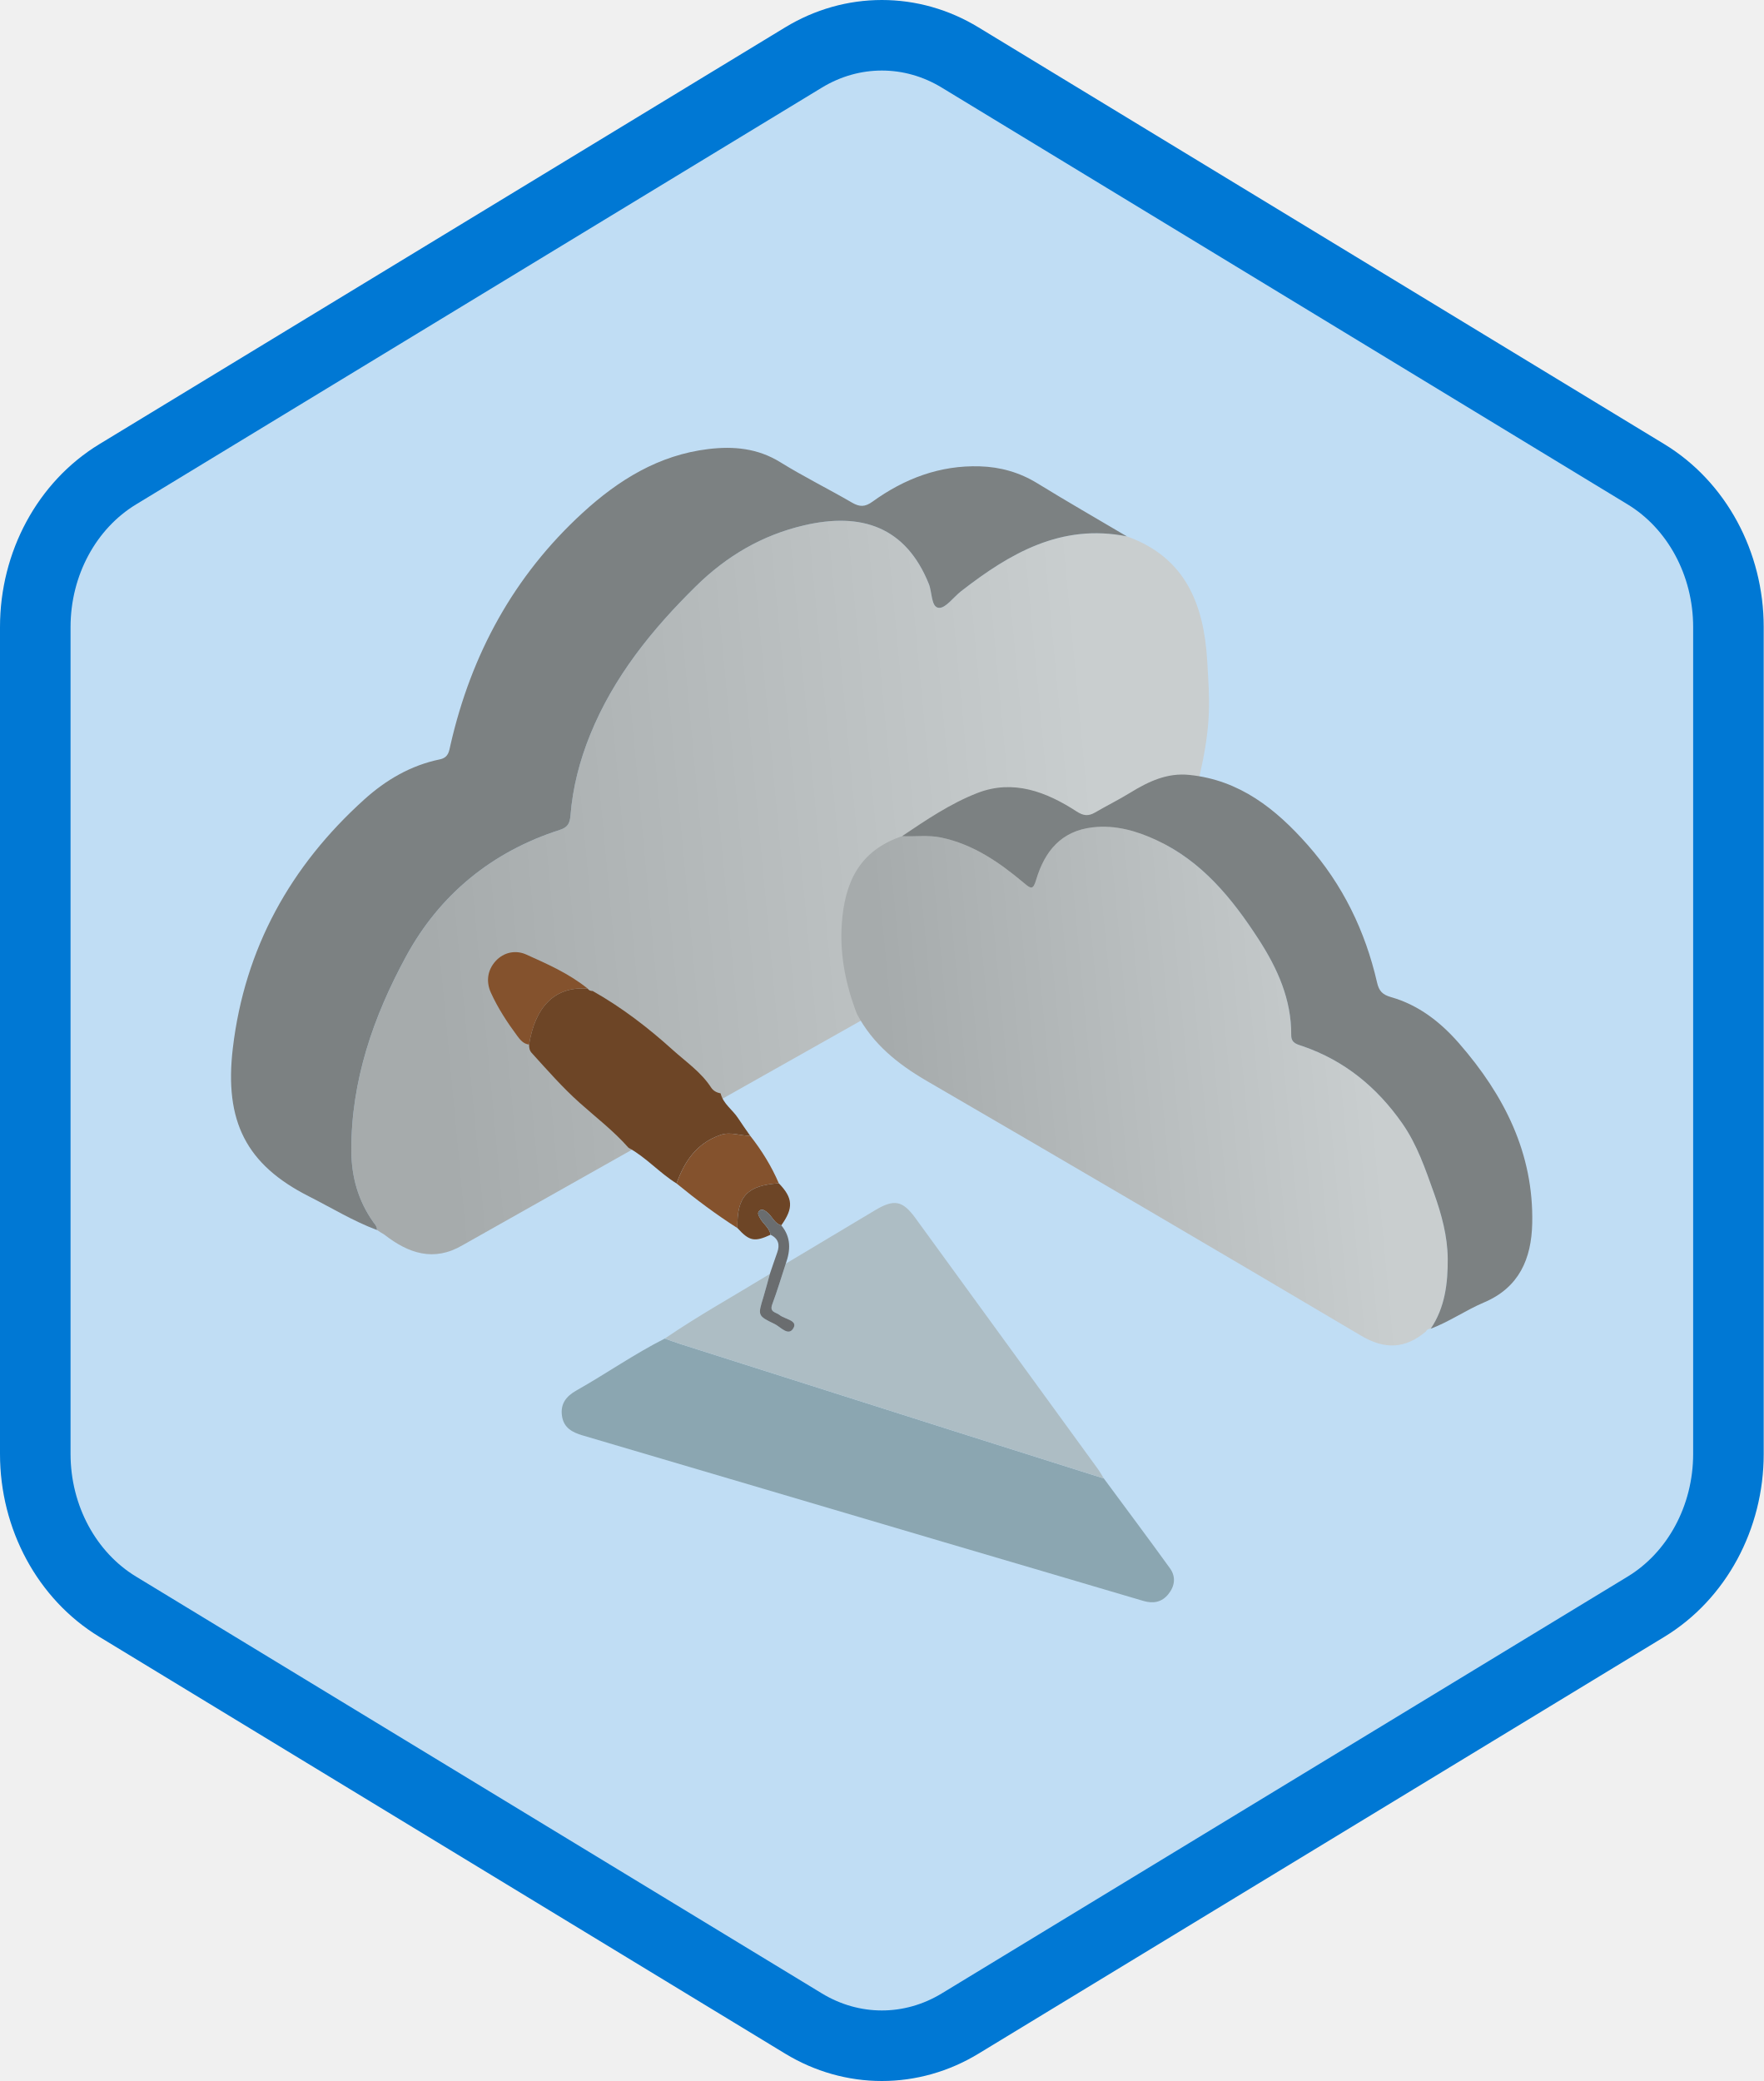
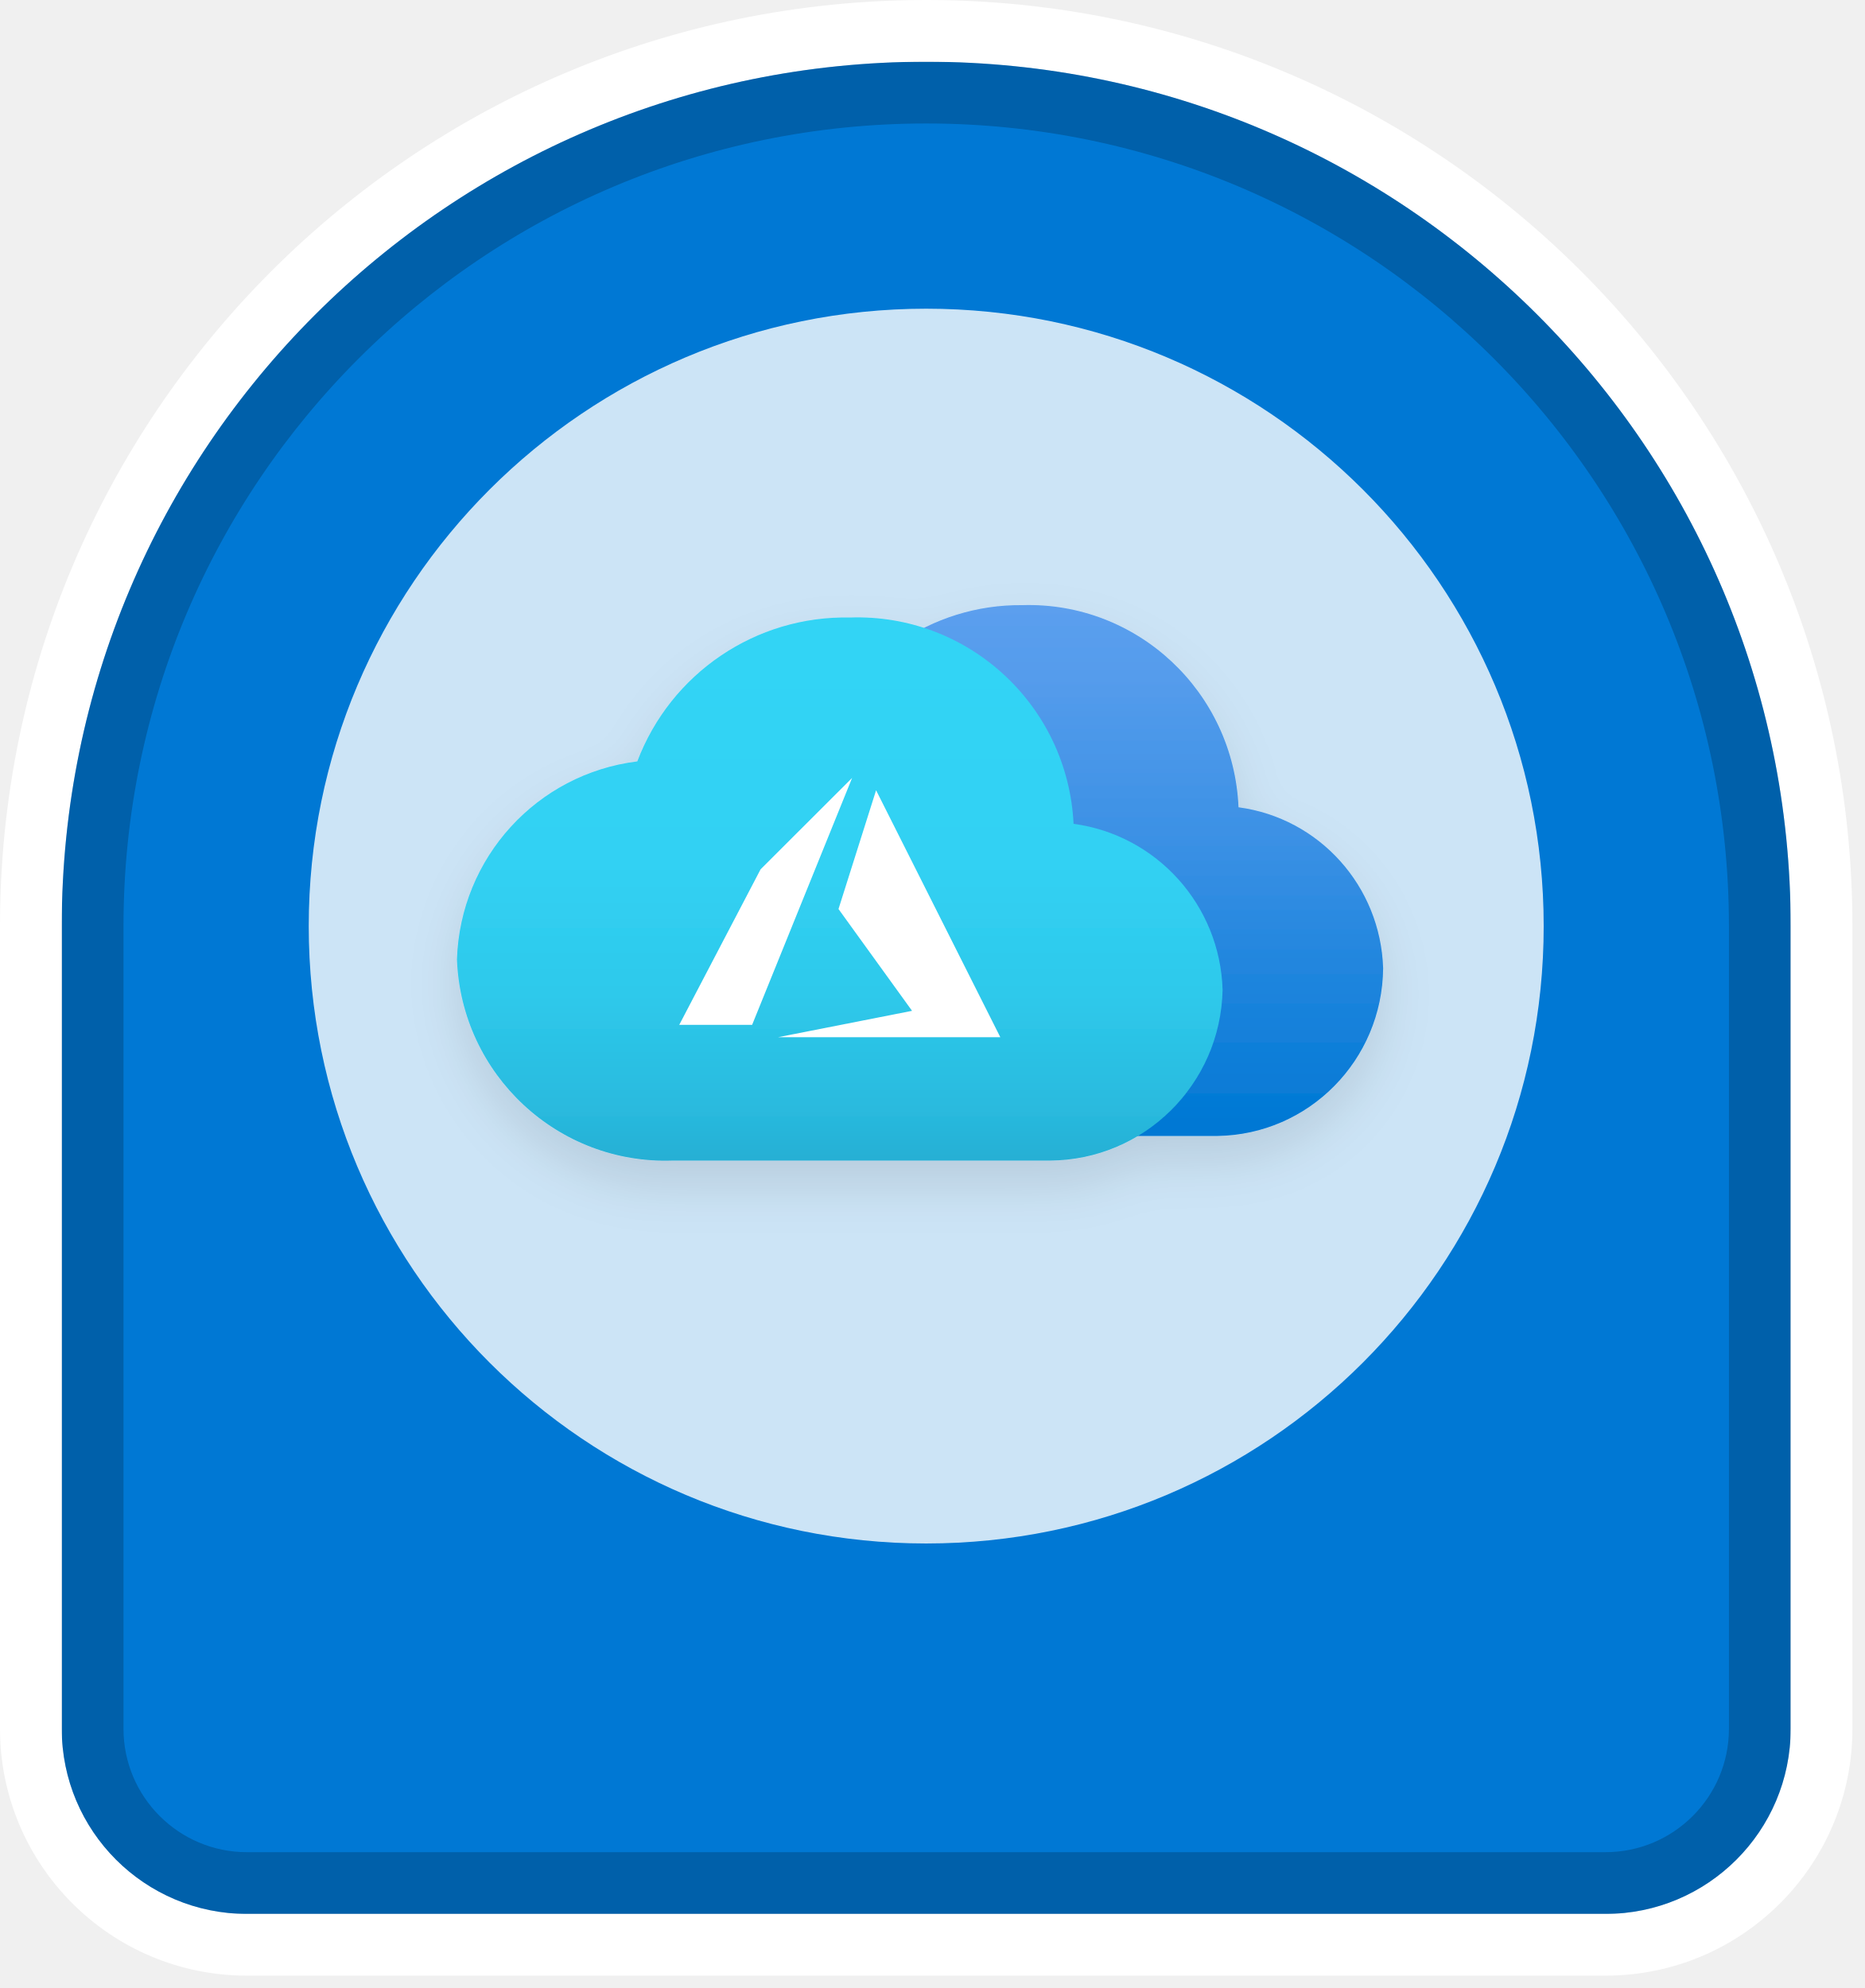
- <svg xmlns="http://www.w3.org/2000/svg" width="100px" height="118px" viewBox="0 0 100 118" version="1.1">
+ <svg xmlns="http://www.w3.org/2000/svg" xmlns:xlink="http://www.w3.org/1999/xlink" width="151px" height="161px" viewBox="0 0 151 161" version="1.1">
  <defs>
-     <linearGradient x1="9.712%" y1="68.831%" x2="89.157%" y2="62.379%" id="linearGradient-1">
-       <stop stop-color="#A6ABAC" offset="0%" />
-       <stop stop-color="#C9CECF" offset="100%" />
+     <path d="M125,150 L15,150 C6.716,150 1.01453063e-15,143.284 0,135 C0,113.333 0,91.667 0,70 C0,31.34 31.34,0 70,0 C108.66,0 140,31.34 140,70 C140,91.667 140,113.333 140,135 C140,143.284 133.284,150 125,150 Z" id="path-1" />
+     <filter x="-16.0%" y="-26.7%" width="132.0%" height="153.3%" filterUnits="objectBoundingBox" id="filter-3">
+       <feOffset dx="0" dy="2" in="SourceAlpha" result="shadowOffsetOuter1" />
+       <feGaussianBlur stdDeviation="2" in="shadowOffsetOuter1" result="shadowBlurOuter1" />
+       <feColorMatrix values="0 0 0 0 0   0 0 0 0 0   0 0 0 0 0  0 0 0 0.1 0" type="matrix" in="shadowBlurOuter1" result="shadowMatrixOuter1" />
+       <feMerge>
+         <feMergeNode in="shadowMatrixOuter1" />
+         <feMergeNode in="SourceGraphic" />
+       </feMerge>
+     </filter>
+     <linearGradient x1="50%" y1="97.569%" x2="50%" y2="-5.31%" id="linearGradient-4">
+       <stop stop-color="#0078D4" offset="0%" />
+       <stop stop-color="#1380DA" offset="16%" />
+       <stop stop-color="#3C91E5" offset="53%" />
+       <stop stop-color="#559CEC" offset="82%" />
+       <stop stop-color="#5EA0EF" offset="100%" />
+     </linearGradient>
+     <linearGradient x1="50%" y1="125.699%" x2="50%" y2="-26.649%" id="linearGradient-5">
+       <stop stop-color="#198AB3" offset="0%" />
+       <stop stop-color="#198AB3" offset="0%" />
+       <stop stop-color="#22A5CB" offset="11%" />
+       <stop stop-color="#29BADE" offset="23%" />
+       <stop stop-color="#2EC9EB" offset="37%" />
+       <stop stop-color="#31D1F3" offset="53%" />
+       <stop stop-color="#32D4F5" offset="78%" />
    </linearGradient>
  </defs>
-   <g id="Badges" stroke="none" stroke-width="1" fill="none" fill-rule="evenodd">
-     <g id="Cloud-Foundations" transform="translate(-578, -147)">
-       <g id="Cloud-Foundations/cloud-foundations" transform="translate(578, 147)">
-         <path d="M44.742,3.497 C46.374,2.499 48.187,2 50,2 C51.813,2 53.627,2.499 55.256,3.497 L92.591,26.332 C95.933,28.377 98,32.203 98,36.353 L98,81.647 C98,85.795 95.933,89.624 92.591,91.668 L55.256,114.505 C53.627,115.501 51.813,116 50,116 C48.187,116 46.374,115.501 44.742,114.505 L7.409,91.668 C4.066,89.624 2,85.795 2,81.647 L2,36.353 C2,32.203 4.066,28.377 7.409,26.332 L44.742,3.497 Z" id="Trophy-1" fill="#C0DDF4" />
-         <g id="Brick" transform="translate(13, 24.78409)">
-           <path d="M13.226,45.824 C11.589,46.786 10.154,46.283 8.792,45.224 C8.722,45.181 8.652,45.138 8.581,45.095 C8.5,45.046 8.431,44.999 8.362,44.952 C8.393,44.769 8.264,44.651 8.168,44.515 C7.307,43.303 6.926,41.948 6.92,40.466 C6.905,36.497 8.173,32.853 10.021,29.452 C11.926,25.944 14.888,23.512 18.739,22.274 C19.189,22.129 19.31,21.903 19.345,21.46 C19.47,19.876 19.865,18.349 20.463,16.875 C21.795,13.592 23.96,10.917 26.463,8.454 C28.208,6.736 30.22,5.56 32.577,5.007 C35.865,4.235 38.366,5.107 39.664,8.324 C39.856,8.801 39.787,9.633 40.221,9.683 C40.604,9.726 41.061,9.077 41.491,8.741 C44.255,6.589 47.169,4.887 50.892,5.63 C54.211,6.812 55.257,9.482 55.446,12.672 C55.577,14.897 55.715,16.223 54.982,19.339 C54.493,21.416 53.803,22.786 52.912,23.451 L13.226,45.824 Z" id="Fill-2992" fill="url(#linearGradient-1)" />
-           <path d="M50.892,5.63 C47.169,4.887 44.255,6.59 41.491,8.741 C41.061,9.077 40.604,9.725 40.222,9.682 C39.788,9.634 39.857,8.801 39.663,8.324 C38.366,5.107 35.866,4.235 32.577,5.007 C30.219,5.56 28.208,6.736 26.463,8.453 C23.96,10.916 21.795,13.592 20.462,16.876 C19.865,18.35 19.471,19.875 19.345,21.459 C19.309,21.903 19.19,22.13 18.739,22.274 C14.889,23.512 11.926,25.944 10.021,29.451 C8.173,32.853 6.904,36.497 6.92,40.466 C6.926,41.947 7.308,43.303 8.167,44.515 C8.265,44.65 8.393,44.769 8.366,44.959 C7.017,44.454 5.791,43.7 4.513,43.053 C0.973,41.261 -0.293,38.812 0.202,34.645 C0.874,28.994 3.461,24.331 7.658,20.545 C8.879,19.443 10.291,18.615 11.929,18.277 C12.435,18.173 12.46,17.822 12.543,17.453 C13.718,12.314 16.131,7.872 20.037,4.293 C22.069,2.431 24.351,1.017 27.162,0.679 C28.594,0.506 29.959,0.631 31.244,1.426 C32.567,2.245 33.968,2.937 35.315,3.72 C35.746,3.97 36.051,3.964 36.465,3.665 C38.278,2.354 40.291,1.588 42.562,1.659 C43.728,1.695 44.816,2.004 45.828,2.627 C47.499,3.655 49.202,4.632 50.892,5.63" id="Fill-2996" fill="#7C8182" />
+   <g id="Badges-2.0" stroke="none" stroke-width="1" fill="none" fill-rule="evenodd">
+     <g id="Ignite---Trophies-1" transform="translate(-88, -46)">
+       <g id="Ignite---Trophies/azure-fundamentals" transform="translate(113, 71)">
+         <g id="Plate/Cup-Down" transform="translate(-0, 0)">
+           <g id="BG" stroke-width="1" fill-rule="evenodd" transform="translate(-20, -20)">
+             <mask id="mask-2" fill="white">
+               <use xlink:href="#path-1" />
+             </mask>
+             <path stroke="#FFFFFF" stroke-width="5" d="M125,152.5 L15,152.5 C5.335,152.5 -2.5,144.665 -2.5,135 C-2.5,118.75 -2.5,118.75 -2.5,102.5 C-2.5,86.25 -2.5,86.25 -2.5,70 C-2.5,29.959 29.959,-2.5 70,-2.5 C110.041,-2.5 142.5,29.959 142.5,70 C142.5,86.25 142.5,86.25 142.5,102.5 C142.5,118.75 142.5,118.75 142.5,135 C142.5,144.665 134.665,152.5 125,152.5 Z" />
+             <g id="Color-/-SQL-Server" mask="url(#mask-2)" fill="#0078D4">
+               <rect id="Rectangle" x="0" y="0" width="140" height="150" />
+             </g>
+           </g>
+           <path d="M105,127.5 C111.904,127.5 117.5,121.904 117.5,115 C117.5,98.75 117.5,98.75 117.5,82.5 C117.5,66.25 117.5,66.25 117.5,50 C117.5,12.721 87.279,-17.5 50,-17.5 C12.721,-17.5 -17.5,12.721 -17.5,50 C-17.5,66.25 -17.5,66.25 -17.5,82.5 C-17.5,98.75 -17.5,98.75 -17.5,115 C-17.5,121.904 -11.904,127.5 -5,127.5 L105,127.5 Z" id="Inner-Rim" stroke="#000000" stroke-width="5" opacity="0.2" />
+           <path d="M50,100 C22.386,100 0,77.614 0,50 C0,22.386 22.386,0 50,0 C77.614,0 100,22.386 100,50 C100,77.614 77.614,100 50,100 Z" id="White" fill="#FFFFFF" fill-rule="evenodd" opacity="0.8" />
        </g>
-         <g id="Brick" transform="translate(47, 43.78409)">
-           <path d="M1.585,13.708 C0.952,12.059 0.605,10.353 0.73,8.587 C0.896,6.253 1.71,4.456 4.146,3.63 C4.886,3.669 5.63,3.553 6.368,3.708 C8.189,4.092 9.661,5.113 11.045,6.275 C11.452,6.616 11.572,6.701 11.752,6.097 C12.228,4.495 13.162,3.332 14.961,3.128 C16.244,2.983 17.437,3.327 18.57,3.852 C21.149,5.048 22.867,7.169 24.362,9.477 C25.426,11.118 26.229,12.884 26.211,14.908 C26.207,15.376 26.55,15.431 26.863,15.539 C29.236,16.356 31.069,17.863 32.5,19.903 C33.353,21.12 33.817,22.508 34.309,23.881 C34.737,25.077 35.075,26.318 35.085,27.586 C35.096,28.969 34.933,30.355 34.12,31.559 L34.122,31.558 C33.998,31.556 33.904,31.605 33.845,31.718 C32.677,32.7 31.525,32.755 30.169,31.952 C21.989,27.107 13.786,22.297 5.565,17.519 C3.909,16.557 2.489,15.421 1.585,13.708" id="Fill-2994" fill="url(#linearGradient-1)" />
-           <path d="M34.12,31.559 C34.933,30.355 35.095,28.97 35.085,27.586 C35.075,26.318 34.736,25.076 34.309,23.88 C33.817,22.507 33.353,21.121 32.5,19.904 C31.068,17.863 29.235,16.356 26.862,15.539 C26.55,15.431 26.207,15.376 26.211,14.908 C26.229,12.885 25.425,11.118 24.362,9.477 C22.866,7.168 21.148,5.048 18.57,3.853 C17.436,3.327 16.244,2.984 14.962,3.128 C13.161,3.332 12.229,4.494 11.751,6.097 C11.572,6.701 11.452,6.617 11.045,6.275 C9.661,5.113 8.188,4.092 6.368,3.709 C5.629,3.552 4.886,3.668 4.146,3.63 C5.512,2.71 6.894,1.774 8.421,1.181 C10.448,0.394 12.324,1.112 14.047,2.231 C14.432,2.481 14.715,2.505 15.087,2.288 C15.748,1.903 16.436,1.564 17.087,1.163 C18.123,0.528 19.185,0.02 20.448,0.158 C23.289,0.448 25.342,2.088 27.139,4.122 C29.13,6.373 30.407,9.006 31.077,11.925 C31.189,12.418 31.388,12.618 31.876,12.758 C33.442,13.205 34.689,14.183 35.74,15.392 C38.281,18.314 39.964,21.608 39.875,25.591 C39.831,27.585 39.139,29.226 37.136,30.071 C36.105,30.508 35.175,31.164 34.12,31.559" id="Fill-2998" fill="#7C8182" />
-         </g>
-         <g id="Tool" transform="translate(27, 53.78409)">
-           <path d="M35.586,30.05 C36.838,31.747 38.102,33.434 39.336,35.144 C39.681,35.622 39.614,36.154 39.244,36.61 C38.871,37.071 38.389,37.161 37.821,36.992 C34.031,35.868 30.237,34.757 26.447,33.638 C19.646,31.63 12.847,29.616 6.044,27.612 C5.458,27.439 4.967,27.188 4.865,26.514 C4.76,25.821 5.103,25.387 5.681,25.061 C7.369,24.109 8.962,22.991 10.695,22.116 C10.988,22.22 11.28,22.331 11.576,22.426 C16.864,24.111 22.154,25.793 27.444,27.474 C30.157,28.336 32.871,29.191 35.586,30.05" id="Fill-3000" fill="#8BA6B1" />
-           <path d="M35.586,30.05 C32.871,29.191 30.157,28.336 27.444,27.474 C22.154,25.793 16.864,24.111 11.576,22.426 C11.28,22.331 10.988,22.22 10.695,22.116 C12.62,20.8 14.661,19.67 16.648,18.454 C16.527,18.89 16.416,19.331 16.283,19.765 C15.964,20.807 15.949,20.827 16.919,21.291 C17.259,21.454 17.721,22.039 18,21.501 C18.218,21.078 17.488,21.02 17.197,20.78 C17.004,20.621 16.615,20.633 16.785,20.179 C17.069,19.419 17.299,18.641 17.552,17.87 C19.235,16.864 20.919,15.86 22.6,14.85 C23.689,14.196 24.17,14.279 24.9,15.282 C28.35,20.022 31.798,24.764 35.245,29.507 C35.37,29.68 35.472,29.868 35.586,30.05" id="Fill-3002" fill="#ADBDC4" />
-           <path d="M8.634,11.296 C7.8,10.349 6.796,9.582 5.861,8.745 C4.88,7.868 4.021,6.882 3.14,5.913 C3.019,5.779 2.999,5.615 2.997,5.445 C3.335,3.353 4.413,2.13 6.321,2.274 L6.319,2.272 C6.385,2.378 6.489,2.407 6.605,2.408 C8.249,3.337 9.74,4.482 11.135,5.742 C11.888,6.424 12.752,7.005 13.32,7.884 C13.438,8.066 13.635,8.173 13.857,8.214 C14.006,8.814 14.541,9.141 14.853,9.627 C15.069,9.963 15.306,10.286 15.532,10.614 C14.971,10.634 14.439,10.367 13.845,10.573 C12.498,11.042 11.811,12.065 11.359,13.322 C10.394,12.724 9.637,11.844 8.634,11.296" id="Fill-3004" fill="#6D4526" />
-           <path d="M11.359,13.322 C11.811,12.065 12.498,11.042 13.845,10.572 C14.439,10.366 14.971,10.635 15.532,10.614 C16.187,11.446 16.74,12.338 17.157,13.313 C15.358,13.43 14.775,14.06 14.812,15.852 C13.606,15.084 12.465,14.227 11.359,13.322" id="Fill-3006" fill="#84522D" />
-           <path d="M14.812,15.851 C14.775,14.06 15.357,13.43 17.157,13.313 C17.967,14.147 18,14.715 17.297,15.698 C16.895,15.587 16.779,15.162 16.474,14.94 C16.353,14.852 16.221,14.753 16.089,14.845 C15.908,14.969 16.005,15.126 16.088,15.281 C16.266,15.614 16.622,15.831 16.692,16.23 C15.78,16.652 15.489,16.594 14.812,15.851" id="Fill-3008" fill="#6D4526" />
-           <path d="M16.692,16.23 C16.622,15.831 16.266,15.614 16.088,15.281 C16.005,15.126 15.908,14.969 16.088,14.845 C16.221,14.753 16.353,14.852 16.474,14.94 C16.779,15.161 16.895,15.586 17.298,15.699 C17.859,16.366 17.826,17.105 17.552,17.87 C17.299,18.64 17.069,19.42 16.785,20.178 C16.615,20.632 17.004,20.621 17.198,20.779 C17.489,21.019 18.218,21.078 18,21.501 C17.722,22.038 17.259,21.455 16.919,21.291 C15.949,20.827 15.964,20.806 16.284,19.764 C16.416,19.331 16.527,18.891 16.649,18.454 C16.788,18.05 16.92,17.644 17.066,17.242 C17.231,16.793 17.133,16.451 16.692,16.23" id="Fill-3010" fill="#6A6D6F" />
-           <path d="M6.321,2.274 C4.413,2.129 3.335,3.353 2.997,5.445 C2.676,5.412 2.488,5.171 2.324,4.95 C1.755,4.183 1.232,3.381 0.836,2.511 C0.542,1.866 0.644,1.209 1.108,0.705 C1.56,0.214 2.23,0.07 2.829,0.337 C4.044,0.882 5.271,1.424 6.321,2.274" id="Fill-3018" fill="#84522D" />
-         </g>
-         <g id="Azure-Hex-Border" stroke="#0078D4" stroke-width="4">
-           <path d="M45.562,3.258 L6.673,26.894 C3.797,28.643 2,31.951 2,35.558 L2,82.442 C2,86.049 3.798,89.359 6.673,91.106 L45.561,114.742 C46.929,115.572 48.455,116 50,116 C51.546,116 53.072,115.572 54.436,114.743 L93.327,91.106 C96.202,89.358 98,86.048 98,82.442 L98,35.558 C98,31.952 96.203,28.644 93.327,26.894 L54.435,3.258 C53.072,2.428 51.546,2 50,2 C48.454,2 46.929,2.428 45.562,3.258 Z M45.562,3.258 C45.562,3.258 45.562,3.258 45.562,3.258 L45.562,3.258 L45.562,3.258 Z" />
+         <g id="Group-31" filter="url(#filter-3)" transform="translate(12, 24)">
+           <g id="Icon-migrate-281-Azure-Migrate" fill-rule="nonzero">
+             <path d="M75,29.417 C74.794,22.771 69.838,17.252 63.29,16.378 C62.886,7.02 55.087,-0.274 45.786,0.008 C38.421,-0.07 31.8,4.513 29.234,11.463 C21.25,12.397 15.174,19.119 15,27.209 C15.467,36.198 22.943,43.188 31.883,42.996 L60.848,42.996 L61.593,42.996 C68.983,42.883 74.933,36.856 75,29.417 L75,29.417 Z" id="Path" fill="url(#linearGradient-4)" />
+             <path d="M62,31.165 C61.797,24.323 56.691,18.633 49.933,17.717 C49.461,8.119 41.4,0.679 31.832,1.011 C24.212,0.847 17.314,5.513 14.605,12.663 C6.465,13.667 0.267,20.473 0,28.701 C0.361,38.035 8.175,45.318 17.477,44.989 L19.016,44.989 L47.27,44.989 L48.019,44.989 C55.642,44.946 61.842,38.815 62,31.165 Z" id="Path" fill="url(#linearGradient-5)" />
+           </g>
+           <g id="Group-3" transform="translate(18, 14)" fill="#FFFFFF">
+             <polygon id="Fill-1" points="6.588 7.402 0 20 5.902 20 14 0" />
+             <polygon id="Fill-2" points="12.897 10.618 18.853 18.863 8 21 26 21 15.941 1" />
+           </g>
        </g>
      </g>
    </g>
  </g>
</svg>
